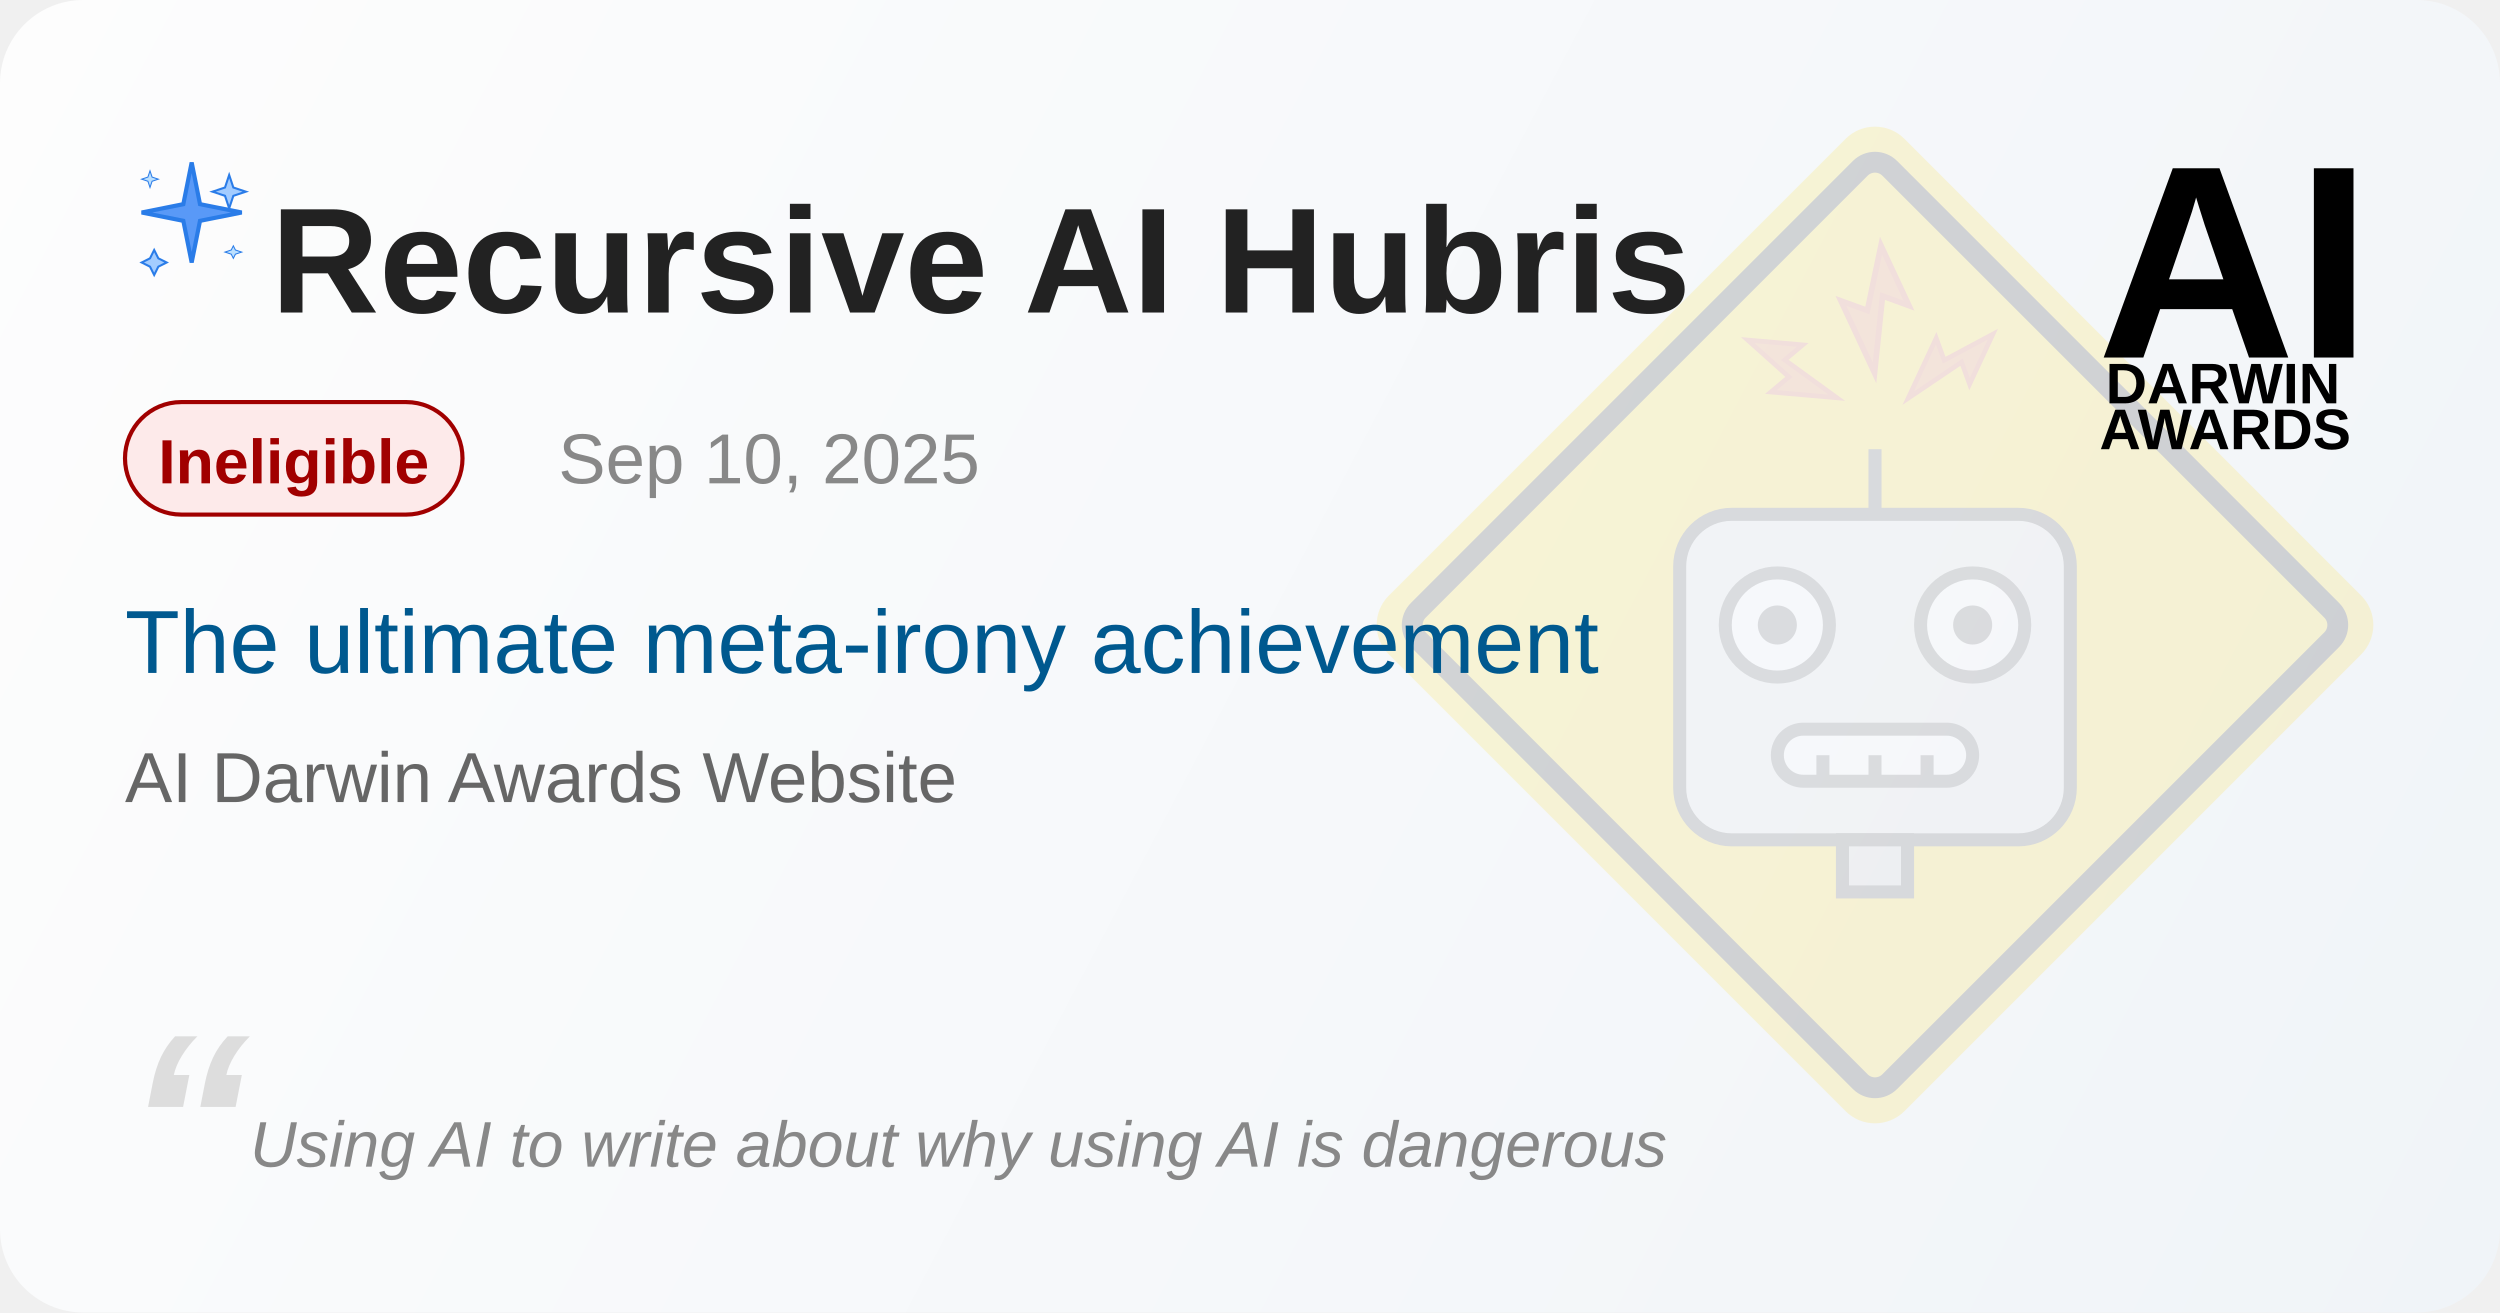
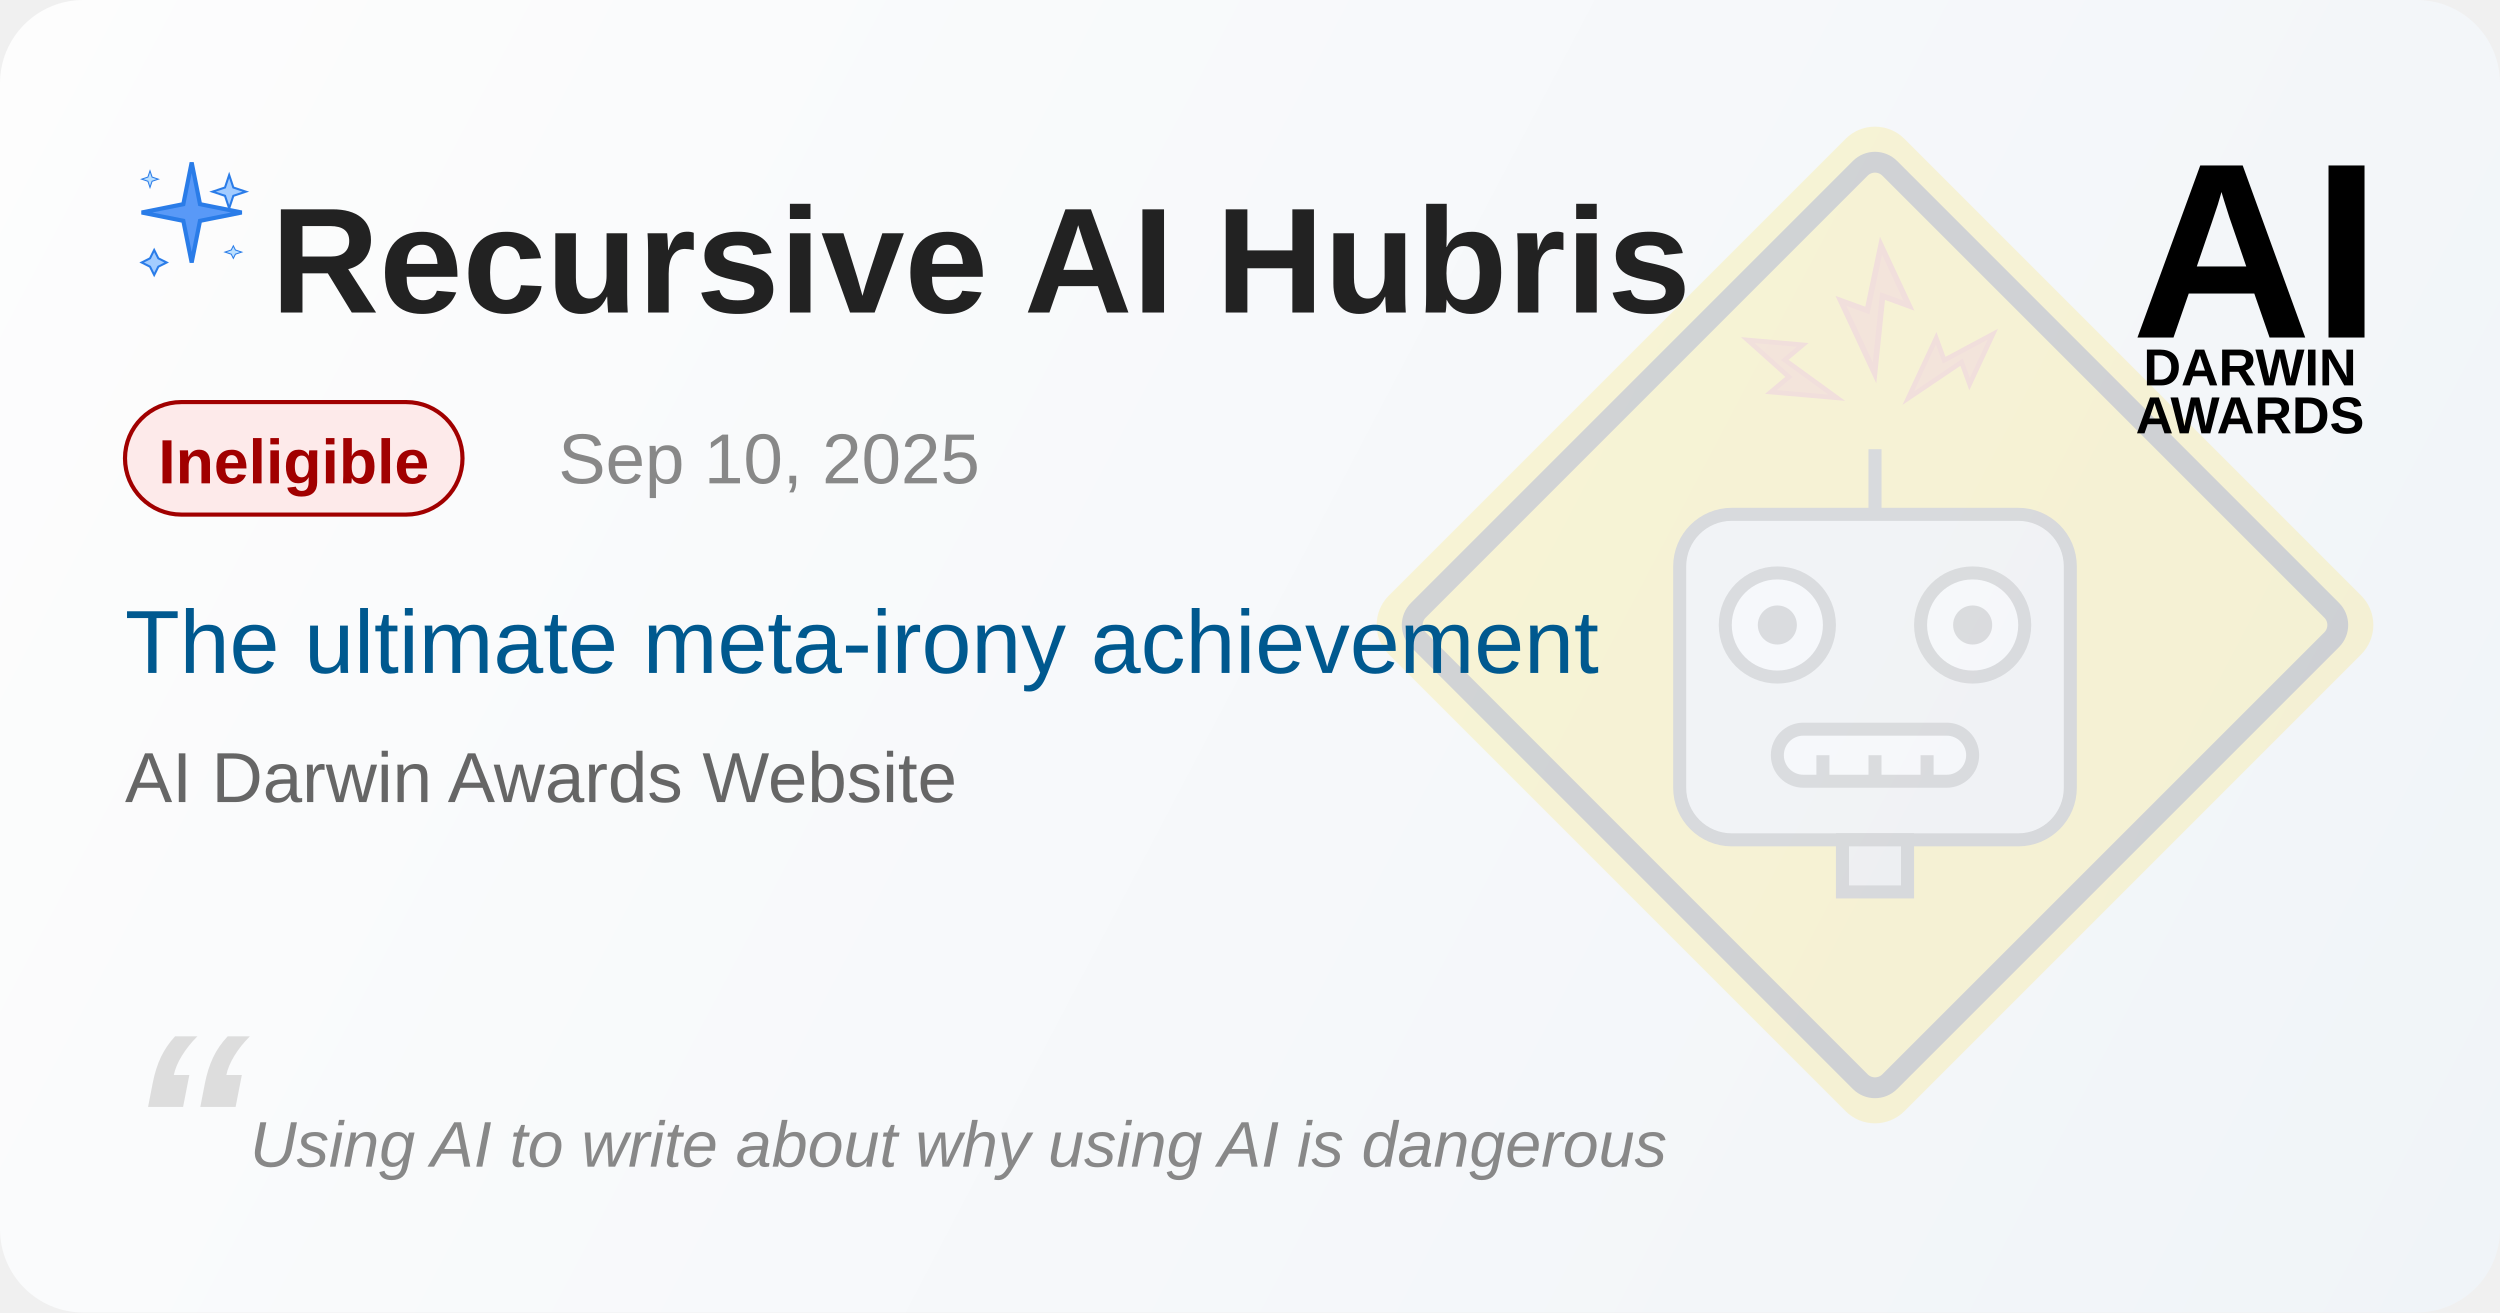
<svg xmlns="http://www.w3.org/2000/svg" width="1200" height="630" viewBox="0 0 1200 630">
  <defs>
    <linearGradient id="bg-gradient" x1="0" y1="0" x2="1200" y2="630" gradientUnits="userSpaceOnUse">
      <stop stop-color="#fdfdfd" />
      <stop offset="1" stop-color="#f0f4f8" />
    </linearGradient>
  </defs>
  <rect width="1200" height="630" rx="40" fill="url(#bg-gradient)" />
  <g transform="translate(60,70) scale(1)">
    <polygon points="32,8 36,28 56,32 36,36 32,56 28,36 8,32 28,28" fill="#5999F7" stroke="#2A7CE8" stroke-width="2" />
    <polygon points="50,14 52,20 58,22 52,24 50,30 48,24 42,22 48,20" fill="#A3CCFF" stroke="#2A7CE8" stroke-width="1" />
    <polygon points="14,50 16,54 20,56 16,58 14,62 12,58 8,56 12,54" fill="#A3CCFF" stroke="#2A7CE8" stroke-width="1" />
    <polygon points="12,12 13,15 16,16 13,17 12,20 11,17 8,16 11,15" fill="#BBE0FF" stroke="#2A7CE8" stroke-width="0.5" />
    <polygon points="52,48 53,50 56,51 53,52 52,54 51,52 48,51 51,50" fill="#BBE0FF" stroke="#2A7CE8" stroke-width="0.5" />
  </g>
  <g opacity="0.15" transform="translate(650,50) scale(2.5)">
    <g transform="rotate(45 100 100)">
      <rect x="30" y="30" width="140" height="140" rx="8" fill="#FFD600" />
      <rect x="36" y="36" width="128" height="128" rx="4" fill="none" stroke="black" stroke-width="4" />
    </g>
    <g transform="scale(1.25) translate(30,38)">
      <rect x="20" y="25" width="60" height="50" rx="8" ry="8" fill="#e0e0e0" stroke="#333" stroke-width="2" />
      <line x1="50" y1="25" x2="50" y2="15" stroke="#333" stroke-width="2" />
      <circle cx="35" cy="42" r="8" fill="#fff" stroke="#444" stroke-width="2" />
      <circle cx="65" cy="42" r="8" fill="#fff" stroke="#444" stroke-width="2" />
      <circle cx="35" cy="42" r="3" fill="#444" />
      <circle cx="65" cy="42" r="3" fill="#444" />
      <rect x="35" y="58" width="30" height="8" rx="4" fill="#fff" stroke="#444" stroke-width="2" />
      <line x1="42" y1="62" x2="42" y2="66" stroke="#444" stroke-width="2" />
      <line x1="50" y1="62" x2="50" y2="66" stroke="#444" stroke-width="2" />
      <line x1="58" y1="62" x2="58" y2="66" stroke="#444" stroke-width="2" />
      <rect x="45" y="75" width="10" height="8" fill="#ccc" stroke="#333" stroke-width="2" />
    </g>
    <g transform="translate(95,23) rotate(20) scale(0.18)">
      <polygon points="40,10 90,60 60,60 80,140 20,80 50,80 40,10" fill="#ed7727" stroke="#dd5430" stroke-width="6" />
    </g>
    <g transform="translate(122,38) rotate(70) scale(0.15)">
      <polygon points="40,10 90,60 60,60 80,140 20,80 50,80 40,10" fill="#ed7727" stroke="#dd5430" stroke-width="6" />
    </g>
    <g transform="translate(70,48) rotate(-40) scale(0.15)">
      <polygon points="40,10 90,60 60,60 80,140 20,80 50,80 40,10" fill="#ed7727" stroke="#dd5430" stroke-width="6" />
    </g>
  </g>
  <text x="130" y="150" font-size="72" font-family="'Segoe UI', Arial, sans-serif" fill="#222" font-weight="bold">Recursive AI Hubris</text>
  <rect x="60" y="193" width="162" height="54" rx="27" fill="#fdeaea" stroke="#a10000" stroke-width="2" />
  <text x="141" y="232" text-anchor="middle" font-size="30" font-family="'Segoe UI', Arial, sans-serif" fill="#a10000" font-weight="bold">Ineligible</text>
  <text x="268" y="232" font-size="34" font-family="'Segoe UI', Arial, sans-serif" fill="#888">Sep 10, 2025</text>
  <text x="60" y="323" font-size="43" font-family="'Segoe UI', Arial, sans-serif" fill="#00598F">The ultimate meta-irony achievement</text>
  <text x="60" y="385" font-size="34" font-family="'Segoe UI', Arial, sans-serif" fill="#666">AI Darwin Awards Website</text>
-   <g transform="scale(1.1) translate(920, 70)">
-     <g font-family="'Segoe UI', Arial, sans-serif" fill="#000" font-weight="normal" text-anchor="middle">
-       <text id="ai" x="55" y="86" font-size="120" font-weight="bold" textLength="112">AI</text>
-       <text id="darwin" x="50" y="106" font-size="25" font-weight="bold" textLength="104">DARWIN</text>
-       <text id="awards" x="51" y="126" font-size="25" font-weight="bold" textLength="102">AWARDS</text>
+   <g transform="translate(980, 50)">
+     <g font-family="Arial, sans-serif" fill="#000" font-weight="normal" text-anchor="middle">
+       <text id="ai" x="103" y="112" font-size="120" font-weight="bold" textLength="115">AI</text>
+       <text id="darwin" x="100" y="135" font-size="25" font-weight="bold" textLength="112">DARWIN</text>
+       <text id="awards" x="100" y="158" font-size="25" font-weight="bold" textLength="112">AWARDS</text>
    </g>
  </g>
  <text x="60" y="580" font-size="120" font-family="'Segoe UI', Arial, sans-serif" fill="#ddd" font-style="italic" font-weight="bold" opacity="1">“</text>
  <text x="120" y="560" font-size="31" font-family="'Segoe UI', Arial, sans-serif" fill="#888" font-style="italic">Using AI to write about why using AI is dangerous</text>
</svg>
